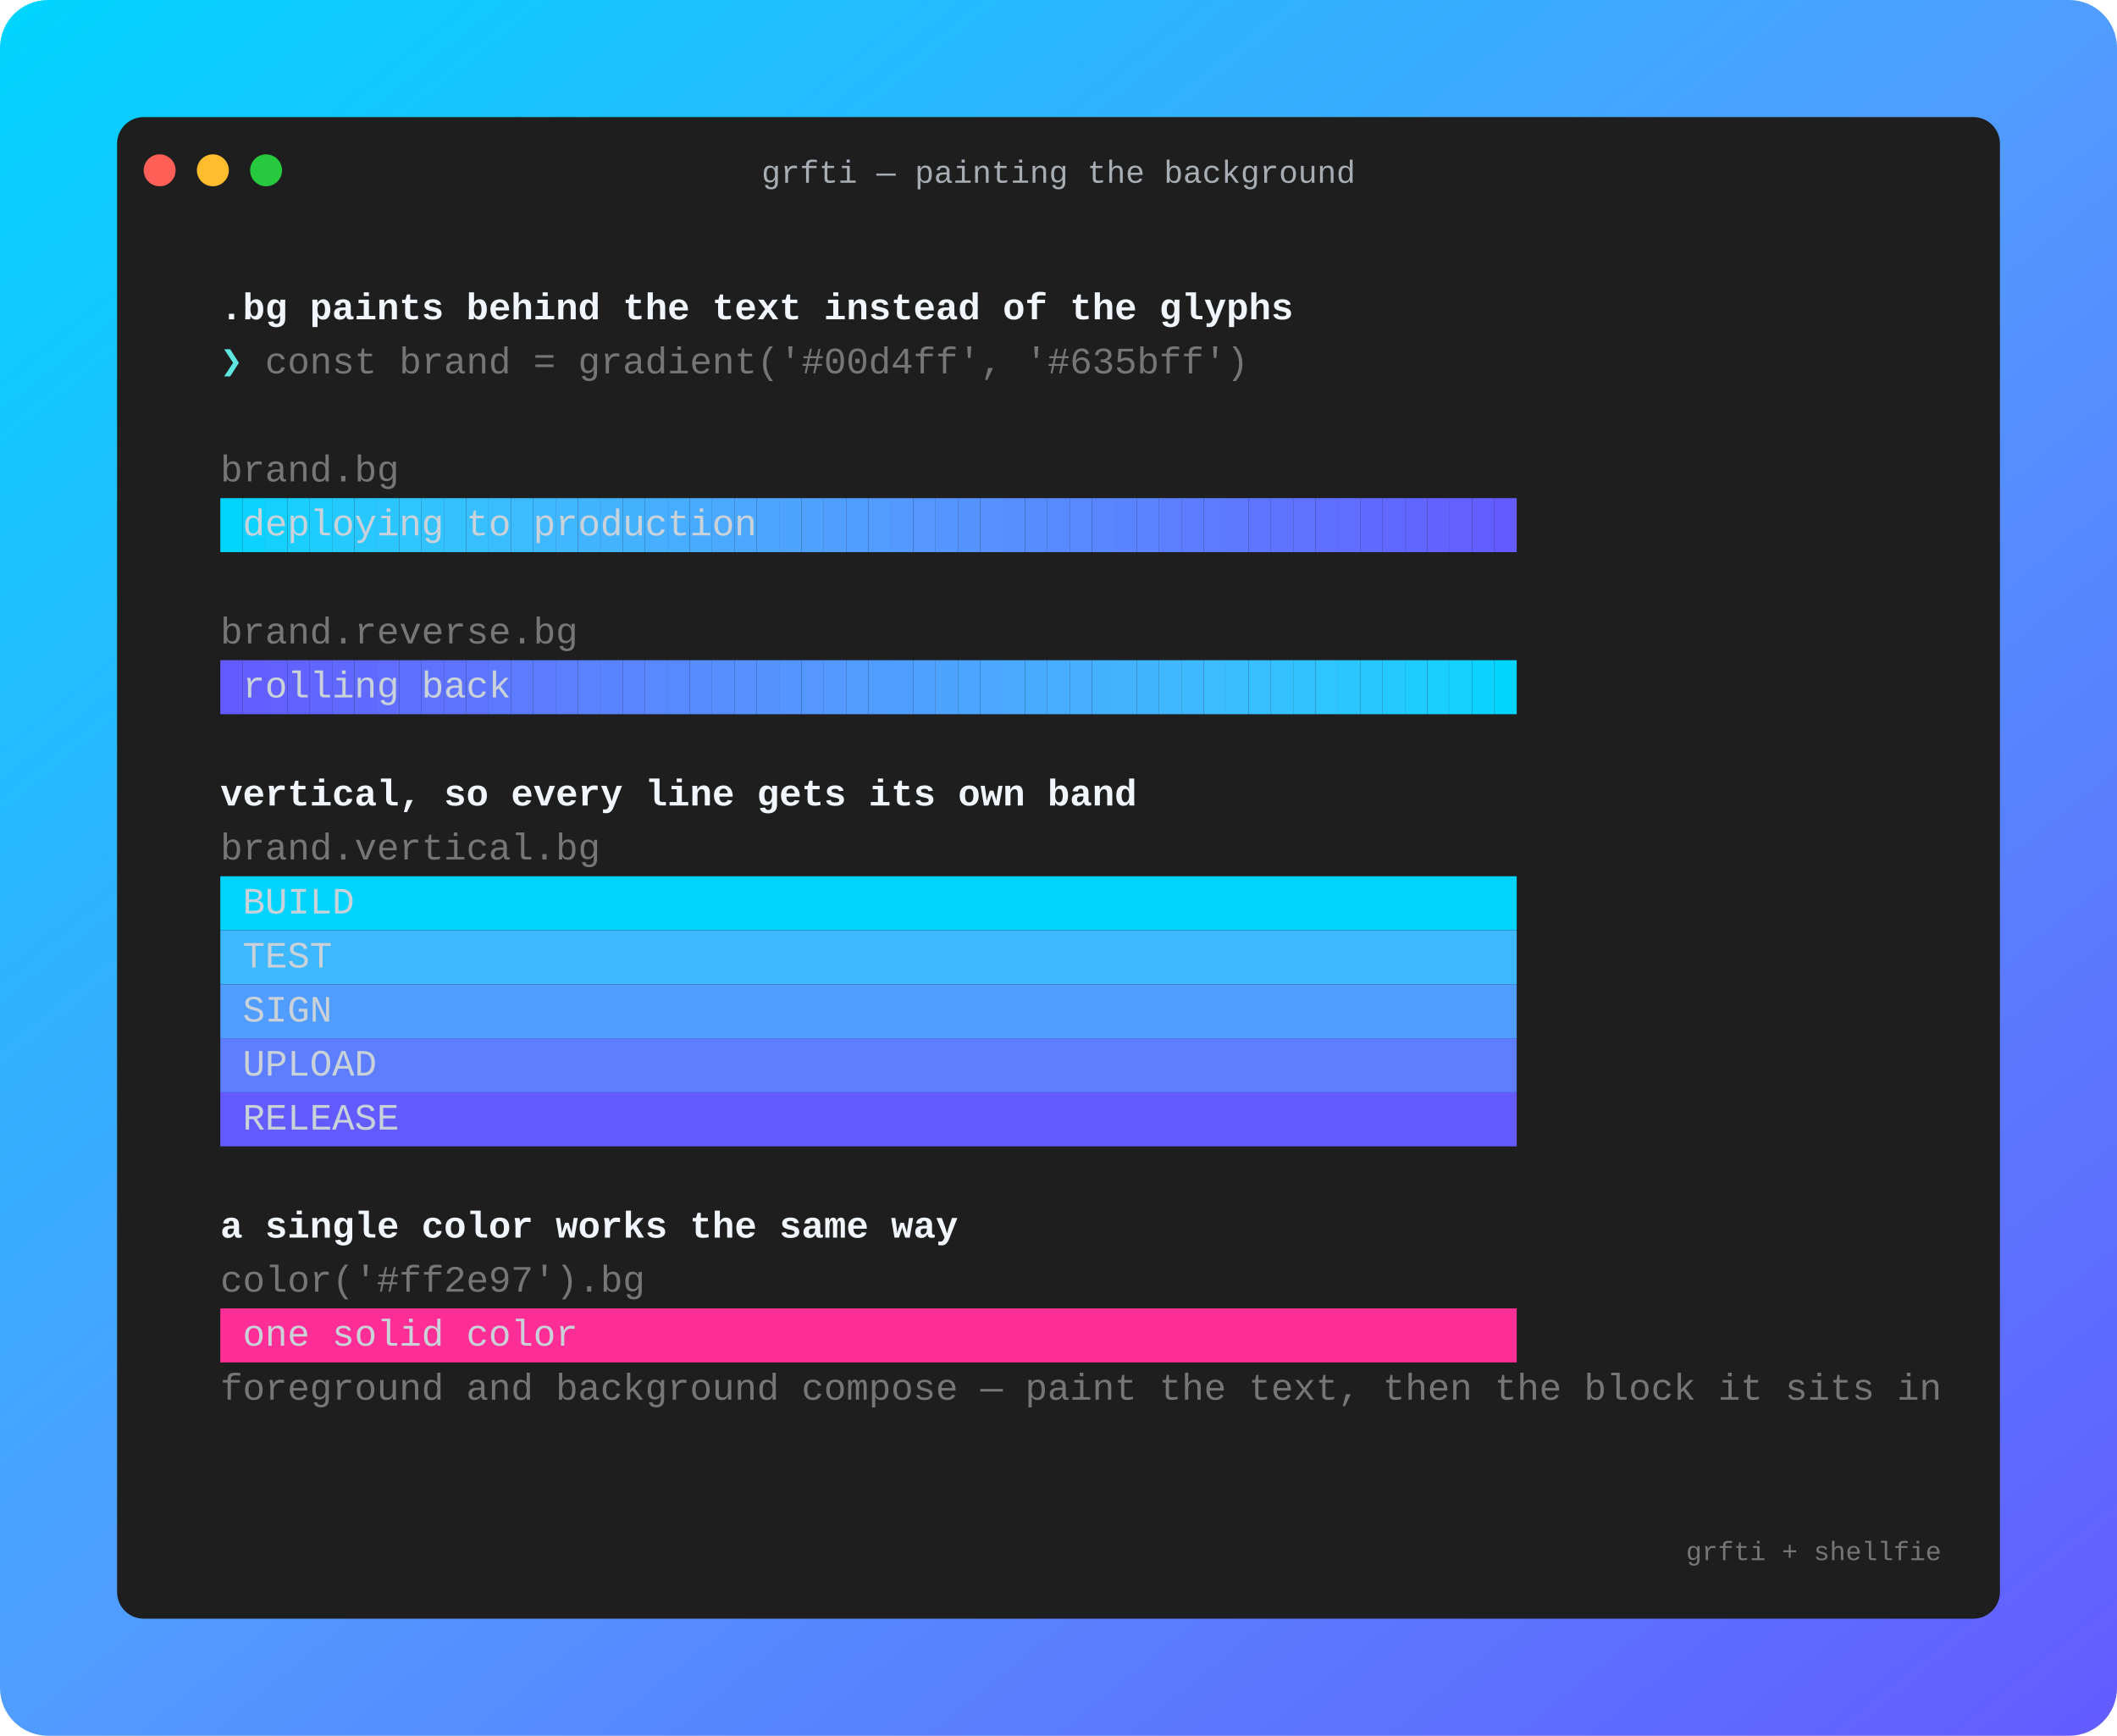
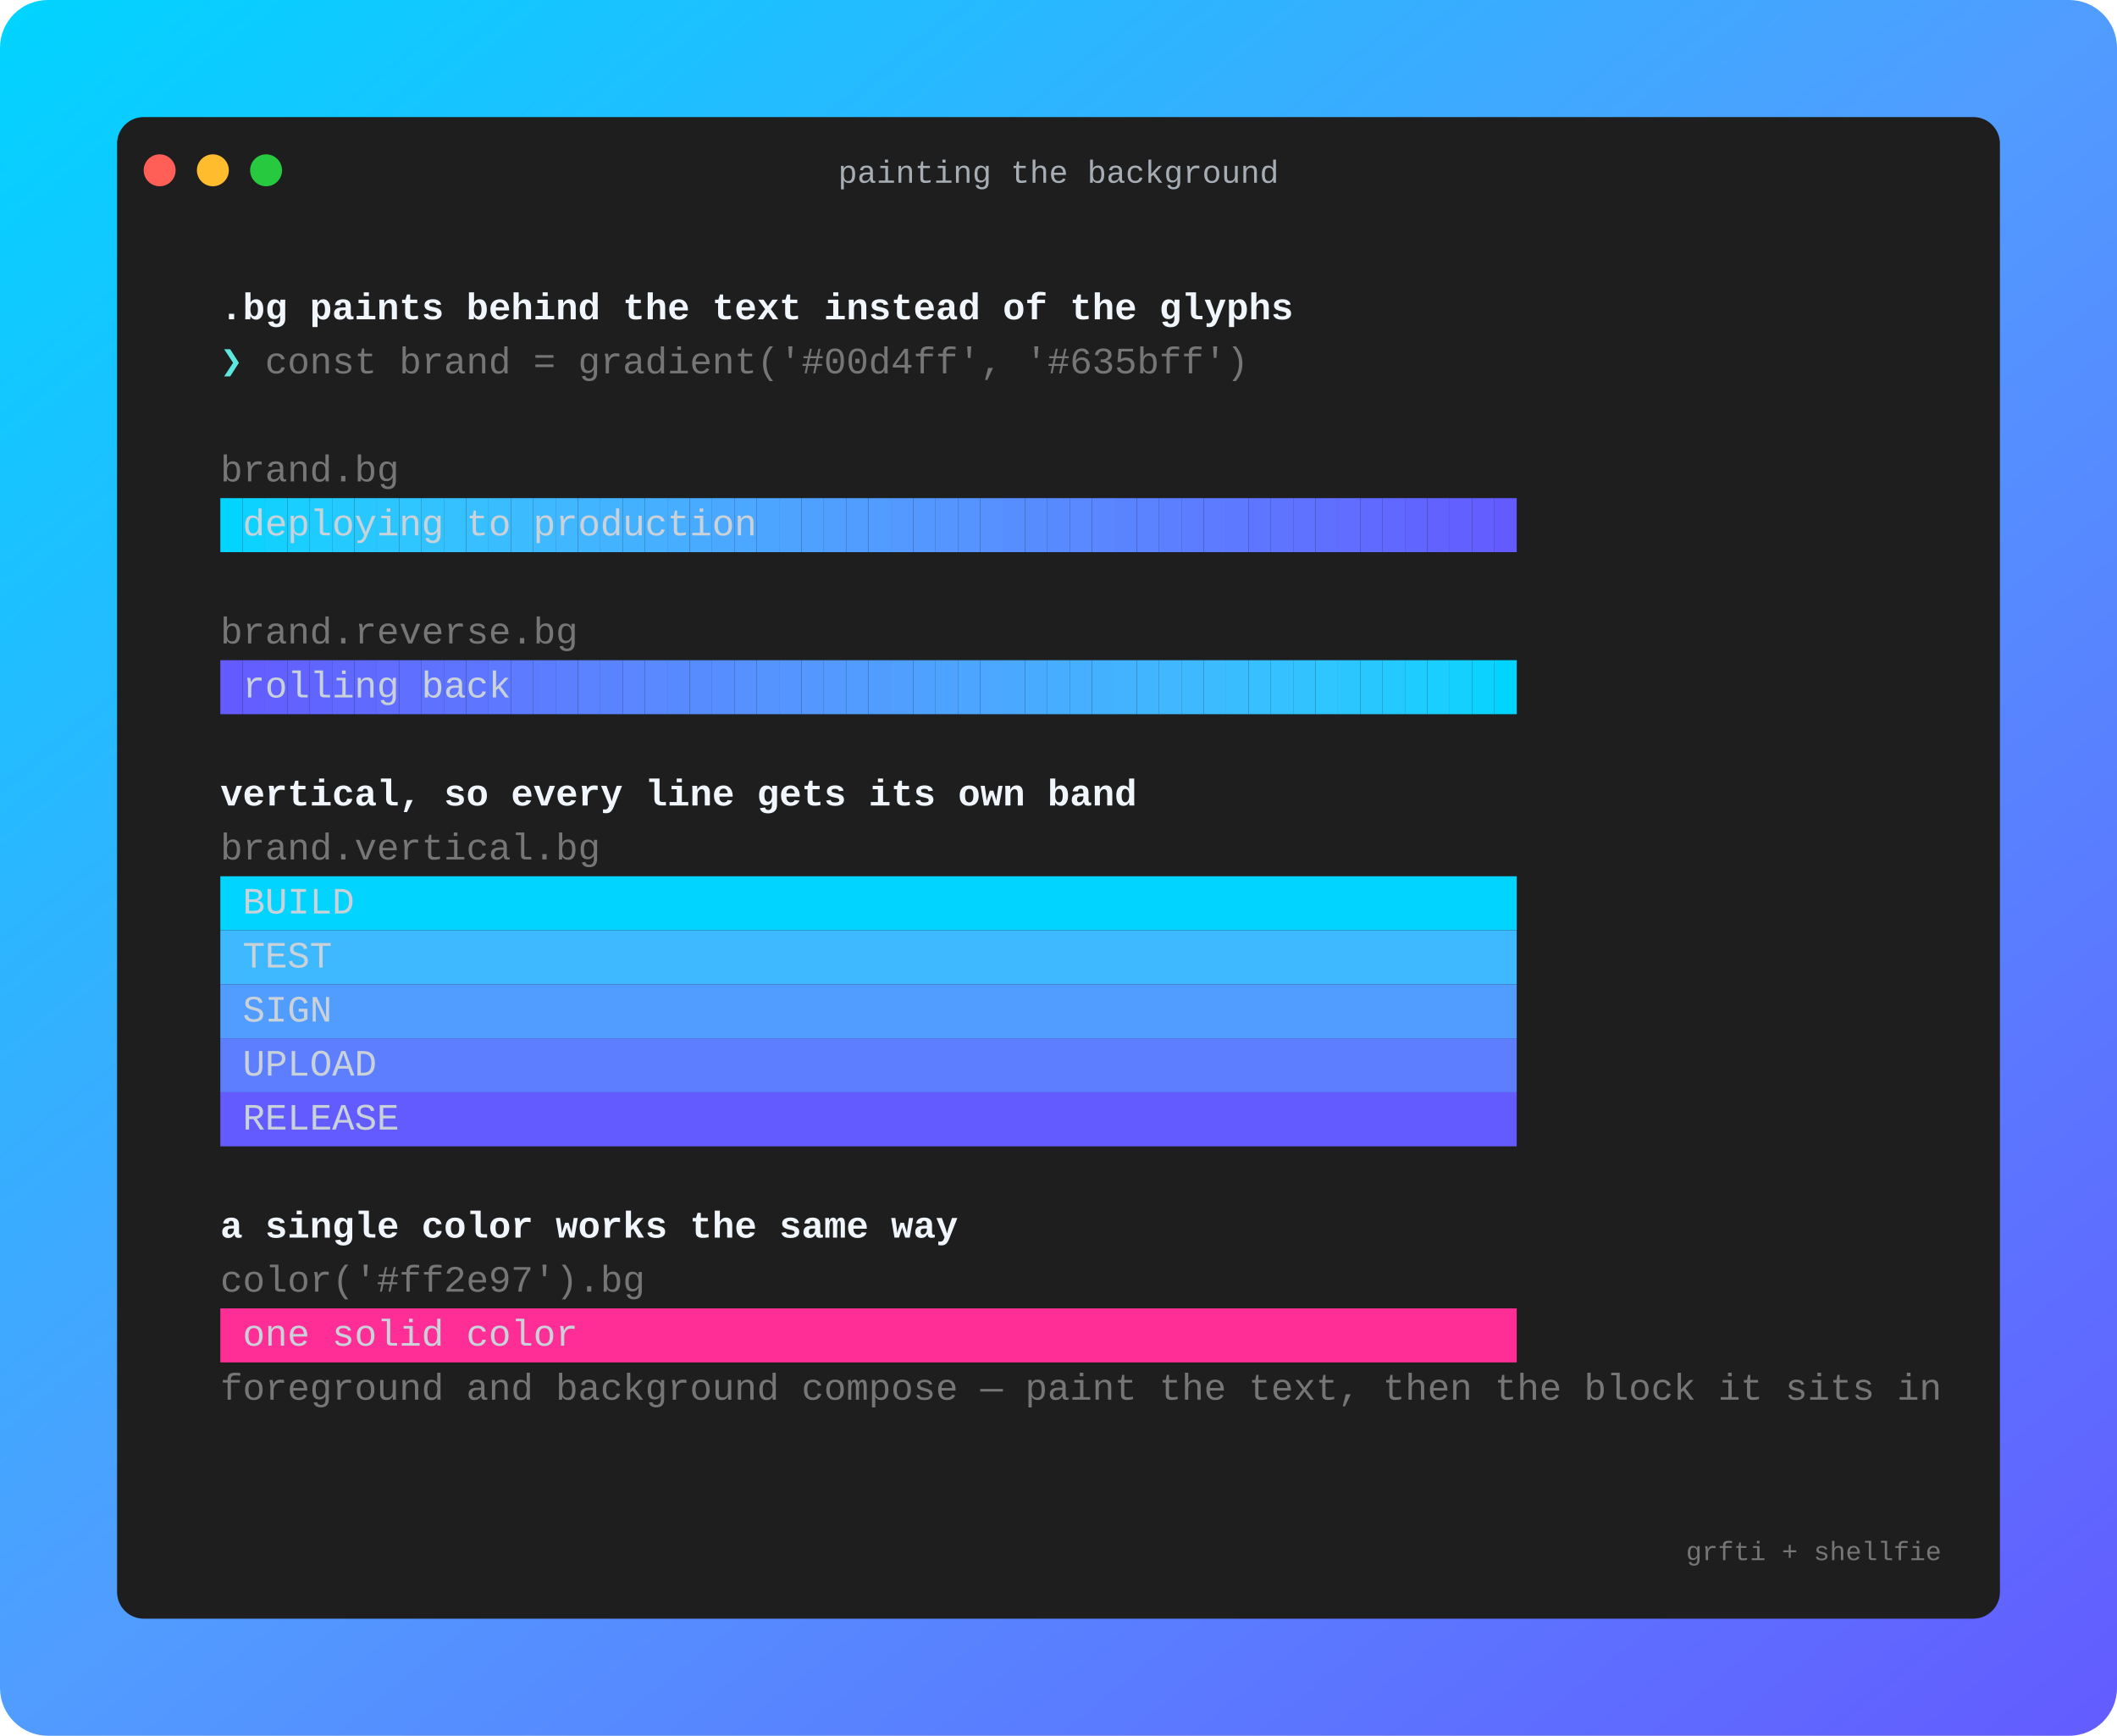
<svg xmlns="http://www.w3.org/2000/svg" viewBox="0 0 795.6 652.3" width="795.6" height="652.3">
  <defs>
    <linearGradient id="bg-gradient" x1="0%" y1="0%" x2="100%" y2="100%">
      <stop offset="0%" stop-color="#00d4ff" />
      <stop offset="50%" stop-color="#519cff" />
      <stop offset="100%" stop-color="#635bff" />
    </linearGradient>
  </defs>
  <rect x="0" y="0" width="795.6" height="652.3" fill="url(#bg-gradient)" rx="18" ry="18" />
  <g transform="translate(44, 44)">
    <rect x="0" y="0" width="707.6" height="564.3" fill="#1e1e1e" rx="10" ry="10" />
    <g class="title-bar">
      <circle cx="16" cy="20" r="6" fill="#ff5f56" />
      <circle cx="36" cy="20" r="6" fill="#ffbd2e" />
      <circle cx="56" cy="20" r="6" fill="#27c93f" />
-       <text x="353.8" y="24.67" fill="#c9d1d9" font-family="'SF Mono', 'Monaco', 'Menlo', 'Ubuntu Mono', 'Consolas', 'Courier New', monospace" font-size="12" text-anchor="middle" opacity="0.8">grfti — painting the background</text>
+       <text x="353.8" y="24.67" fill="#c9d1d9" font-family="'SF Mono', 'Monaco', 'Menlo', 'Ubuntu Mono', 'Consolas', 'Courier New', monospace" font-size="12" text-anchor="middle" opacity="0.8">painting the background</text>
    </g>
    <g class="backgrounds">
      <rect x="38.8" y="143.2" width="8.4" height="20.3" fill="#00d4ff" />
      <rect x="47.2" y="143.2" width="8.4" height="20.3" fill="#0bd2ff" />
      <rect x="55.6" y="143.2" width="8.4" height="20.3" fill="#14d0ff" />
      <rect x="64" y="143.2" width="8.4" height="20.3" fill="#1aceff" />
      <rect x="72.4" y="143.2" width="8.4" height="20.3" fill="#1fccff" />
      <rect x="80.8" y="143.2" width="8.4" height="20.3" fill="#24caff" />
      <rect x="89.2" y="143.2" width="8.4" height="20.3" fill="#28c8ff" />
      <rect x="97.6" y="143.2" width="8.4" height="20.3" fill="#2cc6ff" />
      <rect x="106" y="143.2" width="8.4" height="20.3" fill="#2fc5ff" />
      <rect x="114.4" y="143.2" width="8.4" height="20.3" fill="#32c3ff" />
      <rect x="122.8" y="143.2" width="8.4" height="20.3" fill="#35c1ff" />
      <rect x="131.2" y="143.2" width="8.4" height="20.3" fill="#37bfff" />
      <rect x="139.6" y="143.2" width="8.4" height="20.3" fill="#3abdff" />
      <rect x="148" y="143.2" width="8.4" height="20.3" fill="#3cbbff" />
      <rect x="156.4" y="143.2" width="8.4" height="20.3" fill="#3eb9ff" />
      <rect x="164.8" y="143.2" width="8.4" height="20.3" fill="#40b7ff" />
      <rect x="173.2" y="143.2" width="8.4" height="20.3" fill="#41b5ff" />
      <rect x="181.6" y="143.2" width="8.4" height="20.3" fill="#43b3ff" />
      <rect x="190" y="143.2" width="8.4" height="20.3" fill="#44b1ff" />
      <rect x="198.4" y="143.2" width="8.4" height="20.3" fill="#46afff" />
      <rect x="206.8" y="143.2" width="8.4" height="20.3" fill="#47adff" />
      <rect x="215.2" y="143.2" width="8.4" height="20.3" fill="#49abff" />
      <rect x="223.6" y="143.2" width="8.4" height="20.3" fill="#4aa9ff" />
      <rect x="232" y="143.2" width="8.4" height="20.3" fill="#4ba7ff" />
      <rect x="240.4" y="143.2" width="8.4" height="20.3" fill="#4ca5ff" />
      <rect x="248.8" y="143.2" width="8.4" height="20.3" fill="#4ea3ff" />
      <rect x="257.2" y="143.2" width="8.4" height="20.3" fill="#4fa1ff" />
      <rect x="265.6" y="143.2" width="8.4" height="20.3" fill="#509fff" />
      <rect x="274" y="143.2" width="8.4" height="20.3" fill="#519dff" />
      <rect x="282.4" y="143.2" width="8.4" height="20.3" fill="#529bff" />
      <rect x="290.8" y="143.2" width="8.4" height="20.3" fill="#5399ff" />
      <rect x="299.2" y="143.2" width="8.4" height="20.3" fill="#5397ff" />
      <rect x="307.6" y="143.2" width="8.4" height="20.3" fill="#5495ff" />
      <rect x="316" y="143.2" width="8.4" height="20.3" fill="#5593ff" />
      <rect x="324.4" y="143.2" width="8.4" height="20.3" fill="#5691ff" />
      <rect x="332.8" y="143.2" width="8.4" height="20.3" fill="#578eff" />
      <rect x="341.2" y="143.2" width="8.4" height="20.3" fill="#578cff" />
      <rect x="349.6" y="143.2" width="8.4" height="20.3" fill="#588aff" />
      <rect x="358" y="143.2" width="8.4" height="20.3" fill="#5988ff" />
      <rect x="366.4" y="143.2" width="8.4" height="20.3" fill="#5a86ff" />
      <rect x="374.8" y="143.2" width="8.4" height="20.3" fill="#5a84ff" />
      <rect x="383.2" y="143.2" width="8.4" height="20.3" fill="#5b82ff" />
      <rect x="391.6" y="143.2" width="8.4" height="20.3" fill="#5b7fff" />
      <rect x="400" y="143.2" width="8.4" height="20.3" fill="#5c7dff" />
      <rect x="408.4" y="143.2" width="8.4" height="20.3" fill="#5d7bff" />
      <rect x="416.8" y="143.2" width="8.4" height="20.3" fill="#5d79ff" />
      <rect x="425.2" y="143.2" width="8.4" height="20.3" fill="#5e76ff" />
      <rect x="433.6" y="143.2" width="8.4" height="20.3" fill="#5e74ff" />
      <rect x="442" y="143.2" width="8.4" height="20.3" fill="#5f72ff" />
      <rect x="450.4" y="143.2" width="8.4" height="20.3" fill="#5f6fff" />
      <rect x="458.8" y="143.2" width="8.4" height="20.3" fill="#606dff" />
      <rect x="467.2" y="143.2" width="8.4" height="20.3" fill="#606aff" />
      <rect x="475.6" y="143.2" width="8.4" height="20.3" fill="#6168ff" />
      <rect x="484" y="143.2" width="8.4" height="20.3" fill="#6165ff" />
      <rect x="492.4" y="143.2" width="8.4" height="20.3" fill="#6263ff" />
      <rect x="500.8" y="143.2" width="8.4" height="20.3" fill="#6260ff" />
      <rect x="509.2" y="143.2" width="8.4" height="20.3" fill="#635eff" />
      <rect x="517.6" y="143.2" width="8.4" height="20.3" fill="#635bff" />
      <rect x="38.8" y="204.1" width="8.4" height="20.3" fill="#635bff" />
      <rect x="47.2" y="204.1" width="8.4" height="20.3" fill="#635eff" />
      <rect x="55.6" y="204.1" width="8.4" height="20.3" fill="#6260ff" />
      <rect x="64" y="204.1" width="8.4" height="20.3" fill="#6263ff" />
      <rect x="72.4" y="204.1" width="8.4" height="20.3" fill="#6165ff" />
      <rect x="80.8" y="204.1" width="8.4" height="20.3" fill="#6168ff" />
      <rect x="89.2" y="204.1" width="8.4" height="20.3" fill="#606aff" />
      <rect x="97.6" y="204.1" width="8.4" height="20.3" fill="#606dff" />
      <rect x="106" y="204.1" width="8.4" height="20.3" fill="#5f6fff" />
      <rect x="114.4" y="204.1" width="8.4" height="20.3" fill="#5f72ff" />
      <rect x="122.8" y="204.1" width="8.4" height="20.3" fill="#5e74ff" />
      <rect x="131.2" y="204.1" width="8.4" height="20.3" fill="#5e76ff" />
      <rect x="139.6" y="204.1" width="8.4" height="20.3" fill="#5d79ff" />
      <rect x="148" y="204.1" width="8.4" height="20.3" fill="#5d7bff" />
      <rect x="156.4" y="204.1" width="8.4" height="20.3" fill="#5c7dff" />
      <rect x="164.8" y="204.1" width="8.4" height="20.3" fill="#5b7fff" />
      <rect x="173.2" y="204.1" width="8.4" height="20.3" fill="#5b82ff" />
      <rect x="181.6" y="204.1" width="8.4" height="20.3" fill="#5a84ff" />
      <rect x="190" y="204.1" width="8.4" height="20.3" fill="#5a86ff" />
      <rect x="198.4" y="204.1" width="8.4" height="20.3" fill="#5988ff" />
      <rect x="206.8" y="204.1" width="8.4" height="20.3" fill="#588aff" />
      <rect x="215.2" y="204.1" width="8.4" height="20.3" fill="#578cff" />
      <rect x="223.6" y="204.1" width="8.4" height="20.3" fill="#578eff" />
      <rect x="232" y="204.1" width="8.4" height="20.3" fill="#5691ff" />
      <rect x="240.4" y="204.1" width="8.4" height="20.3" fill="#5593ff" />
      <rect x="248.8" y="204.1" width="8.4" height="20.3" fill="#5495ff" />
      <rect x="257.2" y="204.1" width="8.4" height="20.3" fill="#5397ff" />
      <rect x="265.6" y="204.1" width="8.4" height="20.3" fill="#5399ff" />
      <rect x="274" y="204.1" width="8.4" height="20.3" fill="#529bff" />
      <rect x="282.4" y="204.1" width="8.4" height="20.3" fill="#519dff" />
      <rect x="290.8" y="204.1" width="8.4" height="20.3" fill="#509fff" />
      <rect x="299.2" y="204.1" width="8.4" height="20.3" fill="#4fa1ff" />
      <rect x="307.6" y="204.1" width="8.4" height="20.3" fill="#4ea3ff" />
      <rect x="316" y="204.1" width="8.4" height="20.3" fill="#4ca5ff" />
      <rect x="324.4" y="204.1" width="8.4" height="20.3" fill="#4ba7ff" />
      <rect x="332.8" y="204.1" width="8.4" height="20.3" fill="#4aa9ff" />
      <rect x="341.2" y="204.1" width="8.4" height="20.3" fill="#49abff" />
      <rect x="349.6" y="204.1" width="8.4" height="20.3" fill="#47adff" />
      <rect x="358" y="204.1" width="8.4" height="20.3" fill="#46afff" />
      <rect x="366.4" y="204.1" width="8.4" height="20.3" fill="#44b1ff" />
      <rect x="374.8" y="204.1" width="8.4" height="20.3" fill="#43b3ff" />
      <rect x="383.2" y="204.1" width="8.4" height="20.3" fill="#41b5ff" />
      <rect x="391.6" y="204.1" width="8.4" height="20.3" fill="#40b7ff" />
      <rect x="400" y="204.1" width="8.4" height="20.3" fill="#3eb9ff" />
      <rect x="408.4" y="204.1" width="8.4" height="20.3" fill="#3cbbff" />
      <rect x="416.8" y="204.1" width="8.4" height="20.3" fill="#3abdff" />
      <rect x="425.2" y="204.1" width="8.4" height="20.3" fill="#37bfff" />
      <rect x="433.6" y="204.1" width="8.4" height="20.3" fill="#35c1ff" />
      <rect x="442" y="204.1" width="8.4" height="20.3" fill="#32c3ff" />
      <rect x="450.4" y="204.1" width="8.4" height="20.3" fill="#2fc5ff" />
      <rect x="458.8" y="204.1" width="8.4" height="20.3" fill="#2cc6ff" />
      <rect x="467.2" y="204.1" width="8.4" height="20.3" fill="#28c8ff" />
      <rect x="475.6" y="204.1" width="8.4" height="20.3" fill="#24caff" />
      <rect x="484" y="204.1" width="8.4" height="20.3" fill="#1fccff" />
      <rect x="492.4" y="204.1" width="8.4" height="20.3" fill="#1aceff" />
      <rect x="500.8" y="204.1" width="8.4" height="20.3" fill="#14d0ff" />
      <rect x="509.2" y="204.1" width="8.4" height="20.3" fill="#0bd2ff" />
      <rect x="517.6" y="204.1" width="8.4" height="20.3" fill="#00d4ff" />
      <rect x="38.8" y="285.3" width="487.2" height="20.3" fill="#00d4ff" />
      <rect x="38.8" y="305.6" width="487.2" height="20.3" fill="#3eb8ff" />
      <rect x="38.8" y="325.9" width="487.2" height="20.3" fill="#519cff" />
      <rect x="38.8" y="346.2" width="487.2" height="20.3" fill="#5c7eff" />
      <rect x="38.8" y="366.5" width="487.2" height="20.3" fill="#635bff" />
      <rect x="38.8" y="447.7" width="487.2" height="20.3" fill="#ff2e97" />
    </g>
    <g class="text">
      <text y="76" font-family="'SF Mono', 'Monaco', 'Menlo', 'Ubuntu Mono', 'Consolas', 'Courier New', monospace" font-size="14" xml:space="preserve">
        <tspan x="22" fill="#f0f6fc" font-weight="bold">  .bg paints behind the text instead of the glyphs</tspan>
      </text>
      <text y="96.3" font-family="'SF Mono', 'Monaco', 'Menlo', 'Ubuntu Mono', 'Consolas', 'Courier New', monospace" font-size="14" xml:space="preserve">
        <tspan x="22" fill="#c9d1d9">  </tspan>
        <tspan x="38.8" fill="#5ee7df">❯</tspan>
        <tspan x="47.2" fill="#c9d1d9"> </tspan>
        <tspan x="55.6" fill="#767676">const brand = gradient('#00d4ff', '#635bff')</tspan>
      </text>
      <text y="136.9" font-family="'SF Mono', 'Monaco', 'Menlo', 'Ubuntu Mono', 'Consolas', 'Courier New', monospace" font-size="14" xml:space="preserve">
        <tspan x="22" fill="#c9d1d9">  </tspan>
        <tspan x="38.8" fill="#767676">brand.bg</tspan>
      </text>
      <text y="157.2" font-family="'SF Mono', 'Monaco', 'Menlo', 'Ubuntu Mono', 'Consolas', 'Courier New', monospace" font-size="14" xml:space="preserve">
        <tspan x="22" fill="#c9d1d9">  </tspan>
        <tspan x="38.8" fill="#c9d1d9"> </tspan>
        <tspan x="47.2" fill="#c9d1d9">d</tspan>
        <tspan x="55.6" fill="#c9d1d9">e</tspan>
        <tspan x="64" fill="#c9d1d9">p</tspan>
        <tspan x="72.4" fill="#c9d1d9">l</tspan>
        <tspan x="80.8" fill="#c9d1d9">o</tspan>
        <tspan x="89.2" fill="#c9d1d9">y</tspan>
        <tspan x="97.6" fill="#c9d1d9">i</tspan>
        <tspan x="106" fill="#c9d1d9">n</tspan>
        <tspan x="114.4" fill="#c9d1d9">g</tspan>
        <tspan x="122.8" fill="#c9d1d9"> </tspan>
        <tspan x="131.2" fill="#c9d1d9">t</tspan>
        <tspan x="139.6" fill="#c9d1d9">o</tspan>
        <tspan x="148" fill="#c9d1d9"> </tspan>
        <tspan x="156.4" fill="#c9d1d9">p</tspan>
        <tspan x="164.8" fill="#c9d1d9">r</tspan>
        <tspan x="173.2" fill="#c9d1d9">o</tspan>
        <tspan x="181.6" fill="#c9d1d9">d</tspan>
        <tspan x="190" fill="#c9d1d9">u</tspan>
        <tspan x="198.4" fill="#c9d1d9">c</tspan>
        <tspan x="206.8" fill="#c9d1d9">t</tspan>
        <tspan x="215.2" fill="#c9d1d9">i</tspan>
        <tspan x="223.6" fill="#c9d1d9">o</tspan>
        <tspan x="232" fill="#c9d1d9">n</tspan>
        <tspan x="240.4" fill="#c9d1d9"> </tspan>
        <tspan x="248.8" fill="#c9d1d9"> </tspan>
        <tspan x="257.2" fill="#c9d1d9"> </tspan>
        <tspan x="265.6" fill="#c9d1d9"> </tspan>
        <tspan x="274" fill="#c9d1d9"> </tspan>
        <tspan x="282.4" fill="#c9d1d9"> </tspan>
        <tspan x="290.8" fill="#c9d1d9"> </tspan>
        <tspan x="299.2" fill="#c9d1d9"> </tspan>
        <tspan x="307.6" fill="#c9d1d9"> </tspan>
        <tspan x="316" fill="#c9d1d9"> </tspan>
        <tspan x="324.4" fill="#c9d1d9"> </tspan>
        <tspan x="332.8" fill="#c9d1d9"> </tspan>
        <tspan x="341.2" fill="#c9d1d9"> </tspan>
        <tspan x="349.6" fill="#c9d1d9"> </tspan>
        <tspan x="358" fill="#c9d1d9"> </tspan>
        <tspan x="366.4" fill="#c9d1d9"> </tspan>
        <tspan x="374.8" fill="#c9d1d9"> </tspan>
        <tspan x="383.2" fill="#c9d1d9"> </tspan>
        <tspan x="391.6" fill="#c9d1d9"> </tspan>
        <tspan x="400" fill="#c9d1d9"> </tspan>
        <tspan x="408.4" fill="#c9d1d9"> </tspan>
        <tspan x="416.8" fill="#c9d1d9"> </tspan>
        <tspan x="425.2" fill="#c9d1d9"> </tspan>
        <tspan x="433.6" fill="#c9d1d9"> </tspan>
        <tspan x="442" fill="#c9d1d9"> </tspan>
        <tspan x="450.4" fill="#c9d1d9"> </tspan>
        <tspan x="458.8" fill="#c9d1d9"> </tspan>
        <tspan x="467.2" fill="#c9d1d9"> </tspan>
        <tspan x="475.6" fill="#c9d1d9"> </tspan>
        <tspan x="484" fill="#c9d1d9"> </tspan>
        <tspan x="492.4" fill="#c9d1d9"> </tspan>
        <tspan x="500.8" fill="#c9d1d9"> </tspan>
        <tspan x="509.2" fill="#c9d1d9"> </tspan>
        <tspan x="517.6" fill="#c9d1d9"> </tspan>
      </text>
      <text y="197.8" font-family="'SF Mono', 'Monaco', 'Menlo', 'Ubuntu Mono', 'Consolas', 'Courier New', monospace" font-size="14" xml:space="preserve">
        <tspan x="22" fill="#c9d1d9">  </tspan>
        <tspan x="38.8" fill="#767676">brand.reverse.bg</tspan>
      </text>
      <text y="218.1" font-family="'SF Mono', 'Monaco', 'Menlo', 'Ubuntu Mono', 'Consolas', 'Courier New', monospace" font-size="14" xml:space="preserve">
        <tspan x="22" fill="#c9d1d9">  </tspan>
        <tspan x="38.8" fill="#c9d1d9"> </tspan>
        <tspan x="47.2" fill="#c9d1d9">r</tspan>
        <tspan x="55.6" fill="#c9d1d9">o</tspan>
        <tspan x="64" fill="#c9d1d9">l</tspan>
        <tspan x="72.4" fill="#c9d1d9">l</tspan>
        <tspan x="80.8" fill="#c9d1d9">i</tspan>
        <tspan x="89.2" fill="#c9d1d9">n</tspan>
        <tspan x="97.6" fill="#c9d1d9">g</tspan>
        <tspan x="106" fill="#c9d1d9"> </tspan>
        <tspan x="114.4" fill="#c9d1d9">b</tspan>
        <tspan x="122.8" fill="#c9d1d9">a</tspan>
        <tspan x="131.2" fill="#c9d1d9">c</tspan>
        <tspan x="139.6" fill="#c9d1d9">k</tspan>
        <tspan x="148" fill="#c9d1d9"> </tspan>
        <tspan x="156.4" fill="#c9d1d9"> </tspan>
        <tspan x="164.8" fill="#c9d1d9"> </tspan>
        <tspan x="173.2" fill="#c9d1d9"> </tspan>
        <tspan x="181.6" fill="#c9d1d9"> </tspan>
        <tspan x="190" fill="#c9d1d9"> </tspan>
        <tspan x="198.4" fill="#c9d1d9"> </tspan>
        <tspan x="206.8" fill="#c9d1d9"> </tspan>
        <tspan x="215.2" fill="#c9d1d9"> </tspan>
        <tspan x="223.6" fill="#c9d1d9"> </tspan>
        <tspan x="232" fill="#c9d1d9"> </tspan>
        <tspan x="240.4" fill="#c9d1d9"> </tspan>
        <tspan x="248.8" fill="#c9d1d9"> </tspan>
        <tspan x="257.2" fill="#c9d1d9"> </tspan>
        <tspan x="265.6" fill="#c9d1d9"> </tspan>
        <tspan x="274" fill="#c9d1d9"> </tspan>
        <tspan x="282.4" fill="#c9d1d9"> </tspan>
        <tspan x="290.8" fill="#c9d1d9"> </tspan>
        <tspan x="299.2" fill="#c9d1d9"> </tspan>
        <tspan x="307.6" fill="#c9d1d9"> </tspan>
        <tspan x="316" fill="#c9d1d9"> </tspan>
        <tspan x="324.4" fill="#c9d1d9"> </tspan>
        <tspan x="332.8" fill="#c9d1d9"> </tspan>
        <tspan x="341.2" fill="#c9d1d9"> </tspan>
        <tspan x="349.6" fill="#c9d1d9"> </tspan>
        <tspan x="358" fill="#c9d1d9"> </tspan>
        <tspan x="366.4" fill="#c9d1d9"> </tspan>
        <tspan x="374.8" fill="#c9d1d9"> </tspan>
        <tspan x="383.2" fill="#c9d1d9"> </tspan>
        <tspan x="391.6" fill="#c9d1d9"> </tspan>
        <tspan x="400" fill="#c9d1d9"> </tspan>
        <tspan x="408.4" fill="#c9d1d9"> </tspan>
        <tspan x="416.8" fill="#c9d1d9"> </tspan>
        <tspan x="425.2" fill="#c9d1d9"> </tspan>
        <tspan x="433.6" fill="#c9d1d9"> </tspan>
        <tspan x="442" fill="#c9d1d9"> </tspan>
        <tspan x="450.4" fill="#c9d1d9"> </tspan>
        <tspan x="458.8" fill="#c9d1d9"> </tspan>
        <tspan x="467.2" fill="#c9d1d9"> </tspan>
        <tspan x="475.6" fill="#c9d1d9"> </tspan>
        <tspan x="484" fill="#c9d1d9"> </tspan>
        <tspan x="492.4" fill="#c9d1d9"> </tspan>
        <tspan x="500.8" fill="#c9d1d9"> </tspan>
        <tspan x="509.2" fill="#c9d1d9"> </tspan>
        <tspan x="517.6" fill="#c9d1d9"> </tspan>
      </text>
      <text y="258.7" font-family="'SF Mono', 'Monaco', 'Menlo', 'Ubuntu Mono', 'Consolas', 'Courier New', monospace" font-size="14" xml:space="preserve">
        <tspan x="22" fill="#f0f6fc" font-weight="bold">  vertical, so every line gets its own band</tspan>
      </text>
      <text y="279" font-family="'SF Mono', 'Monaco', 'Menlo', 'Ubuntu Mono', 'Consolas', 'Courier New', monospace" font-size="14" xml:space="preserve">
        <tspan x="22" fill="#c9d1d9">  </tspan>
        <tspan x="38.8" fill="#767676">brand.vertical.bg</tspan>
      </text>
      <text y="299.3" font-family="'SF Mono', 'Monaco', 'Menlo', 'Ubuntu Mono', 'Consolas', 'Courier New', monospace" font-size="14" xml:space="preserve">
        <tspan x="22" fill="#c9d1d9">  </tspan>
        <tspan x="38.8" fill="#c9d1d9"> BUILD                                                    </tspan>
      </text>
      <text y="319.6" font-family="'SF Mono', 'Monaco', 'Menlo', 'Ubuntu Mono', 'Consolas', 'Courier New', monospace" font-size="14" xml:space="preserve">
        <tspan x="22" fill="#c9d1d9">  </tspan>
        <tspan x="38.8" fill="#c9d1d9"> TEST                                                     </tspan>
      </text>
      <text y="339.9" font-family="'SF Mono', 'Monaco', 'Menlo', 'Ubuntu Mono', 'Consolas', 'Courier New', monospace" font-size="14" xml:space="preserve">
        <tspan x="22" fill="#c9d1d9">  </tspan>
        <tspan x="38.8" fill="#c9d1d9"> SIGN                                                     </tspan>
      </text>
      <text y="360.2" font-family="'SF Mono', 'Monaco', 'Menlo', 'Ubuntu Mono', 'Consolas', 'Courier New', monospace" font-size="14" xml:space="preserve">
        <tspan x="22" fill="#c9d1d9">  </tspan>
        <tspan x="38.8" fill="#c9d1d9"> UPLOAD                                                   </tspan>
      </text>
      <text y="380.5" font-family="'SF Mono', 'Monaco', 'Menlo', 'Ubuntu Mono', 'Consolas', 'Courier New', monospace" font-size="14" xml:space="preserve">
        <tspan x="22" fill="#c9d1d9">  </tspan>
        <tspan x="38.8" fill="#c9d1d9"> RELEASE                                                  </tspan>
      </text>
      <text y="421.1" font-family="'SF Mono', 'Monaco', 'Menlo', 'Ubuntu Mono', 'Consolas', 'Courier New', monospace" font-size="14" xml:space="preserve">
        <tspan x="22" fill="#f0f6fc" font-weight="bold">  a single color works the same way</tspan>
      </text>
      <text y="441.4" font-family="'SF Mono', 'Monaco', 'Menlo', 'Ubuntu Mono', 'Consolas', 'Courier New', monospace" font-size="14" xml:space="preserve">
        <tspan x="22" fill="#c9d1d9">  </tspan>
        <tspan x="38.8" fill="#767676">color('#ff2e97').bg</tspan>
      </text>
      <text y="461.7" font-family="'SF Mono', 'Monaco', 'Menlo', 'Ubuntu Mono', 'Consolas', 'Courier New', monospace" font-size="14" xml:space="preserve">
        <tspan x="22" fill="#c9d1d9">  </tspan>
        <tspan x="38.8" fill="#c9d1d9"> one solid color                                          </tspan>
      </text>
      <text y="482" font-family="'SF Mono', 'Monaco', 'Menlo', 'Ubuntu Mono', 'Consolas', 'Courier New', monospace" font-size="14" xml:space="preserve">
        <tspan x="22" fill="#c9d1d9">  </tspan>
        <tspan x="38.8" fill="#767676">foreground and background compose — paint the text, then the block it sits in</tspan>
      </text>
    </g>
    <text y="542.3" font-family="'SF Mono', 'Monaco', 'Menlo', 'Ubuntu Mono', 'Consolas', 'Courier New', monospace" font-size="10" xml:space="preserve">
      <tspan x="589.6" fill="#767676">grfti + shellfie</tspan>
    </text>
  </g>
</svg>
